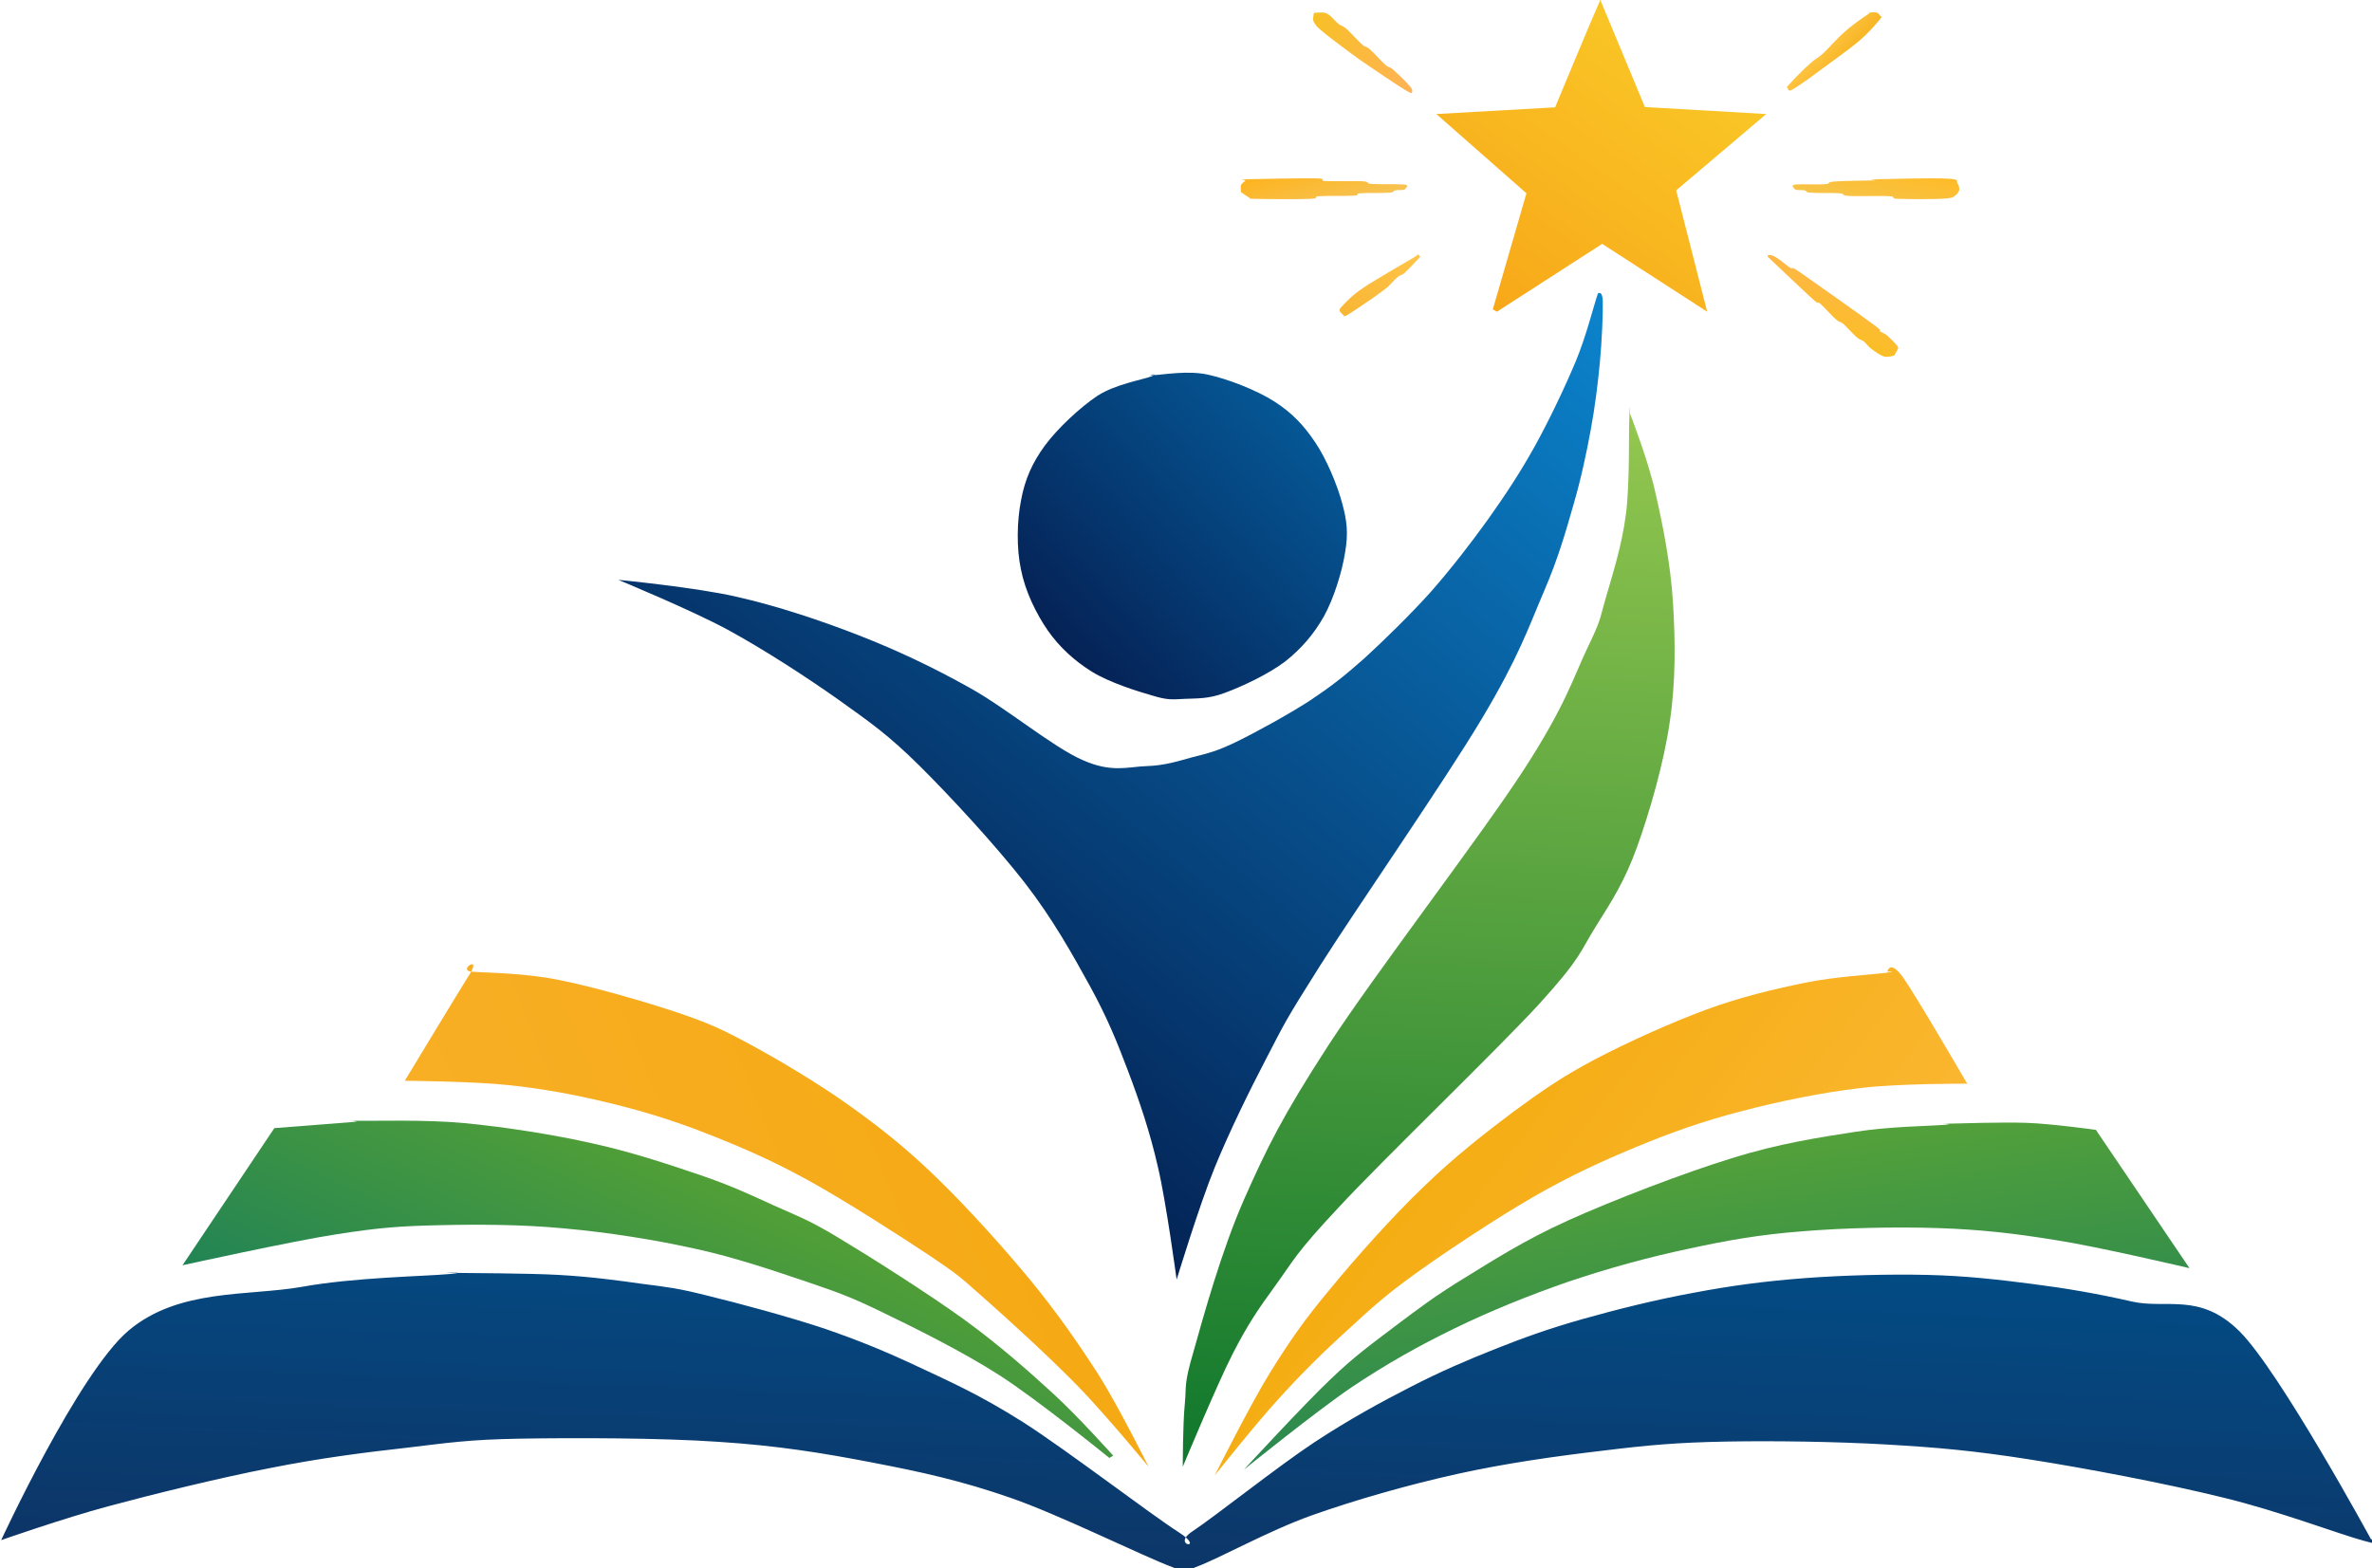
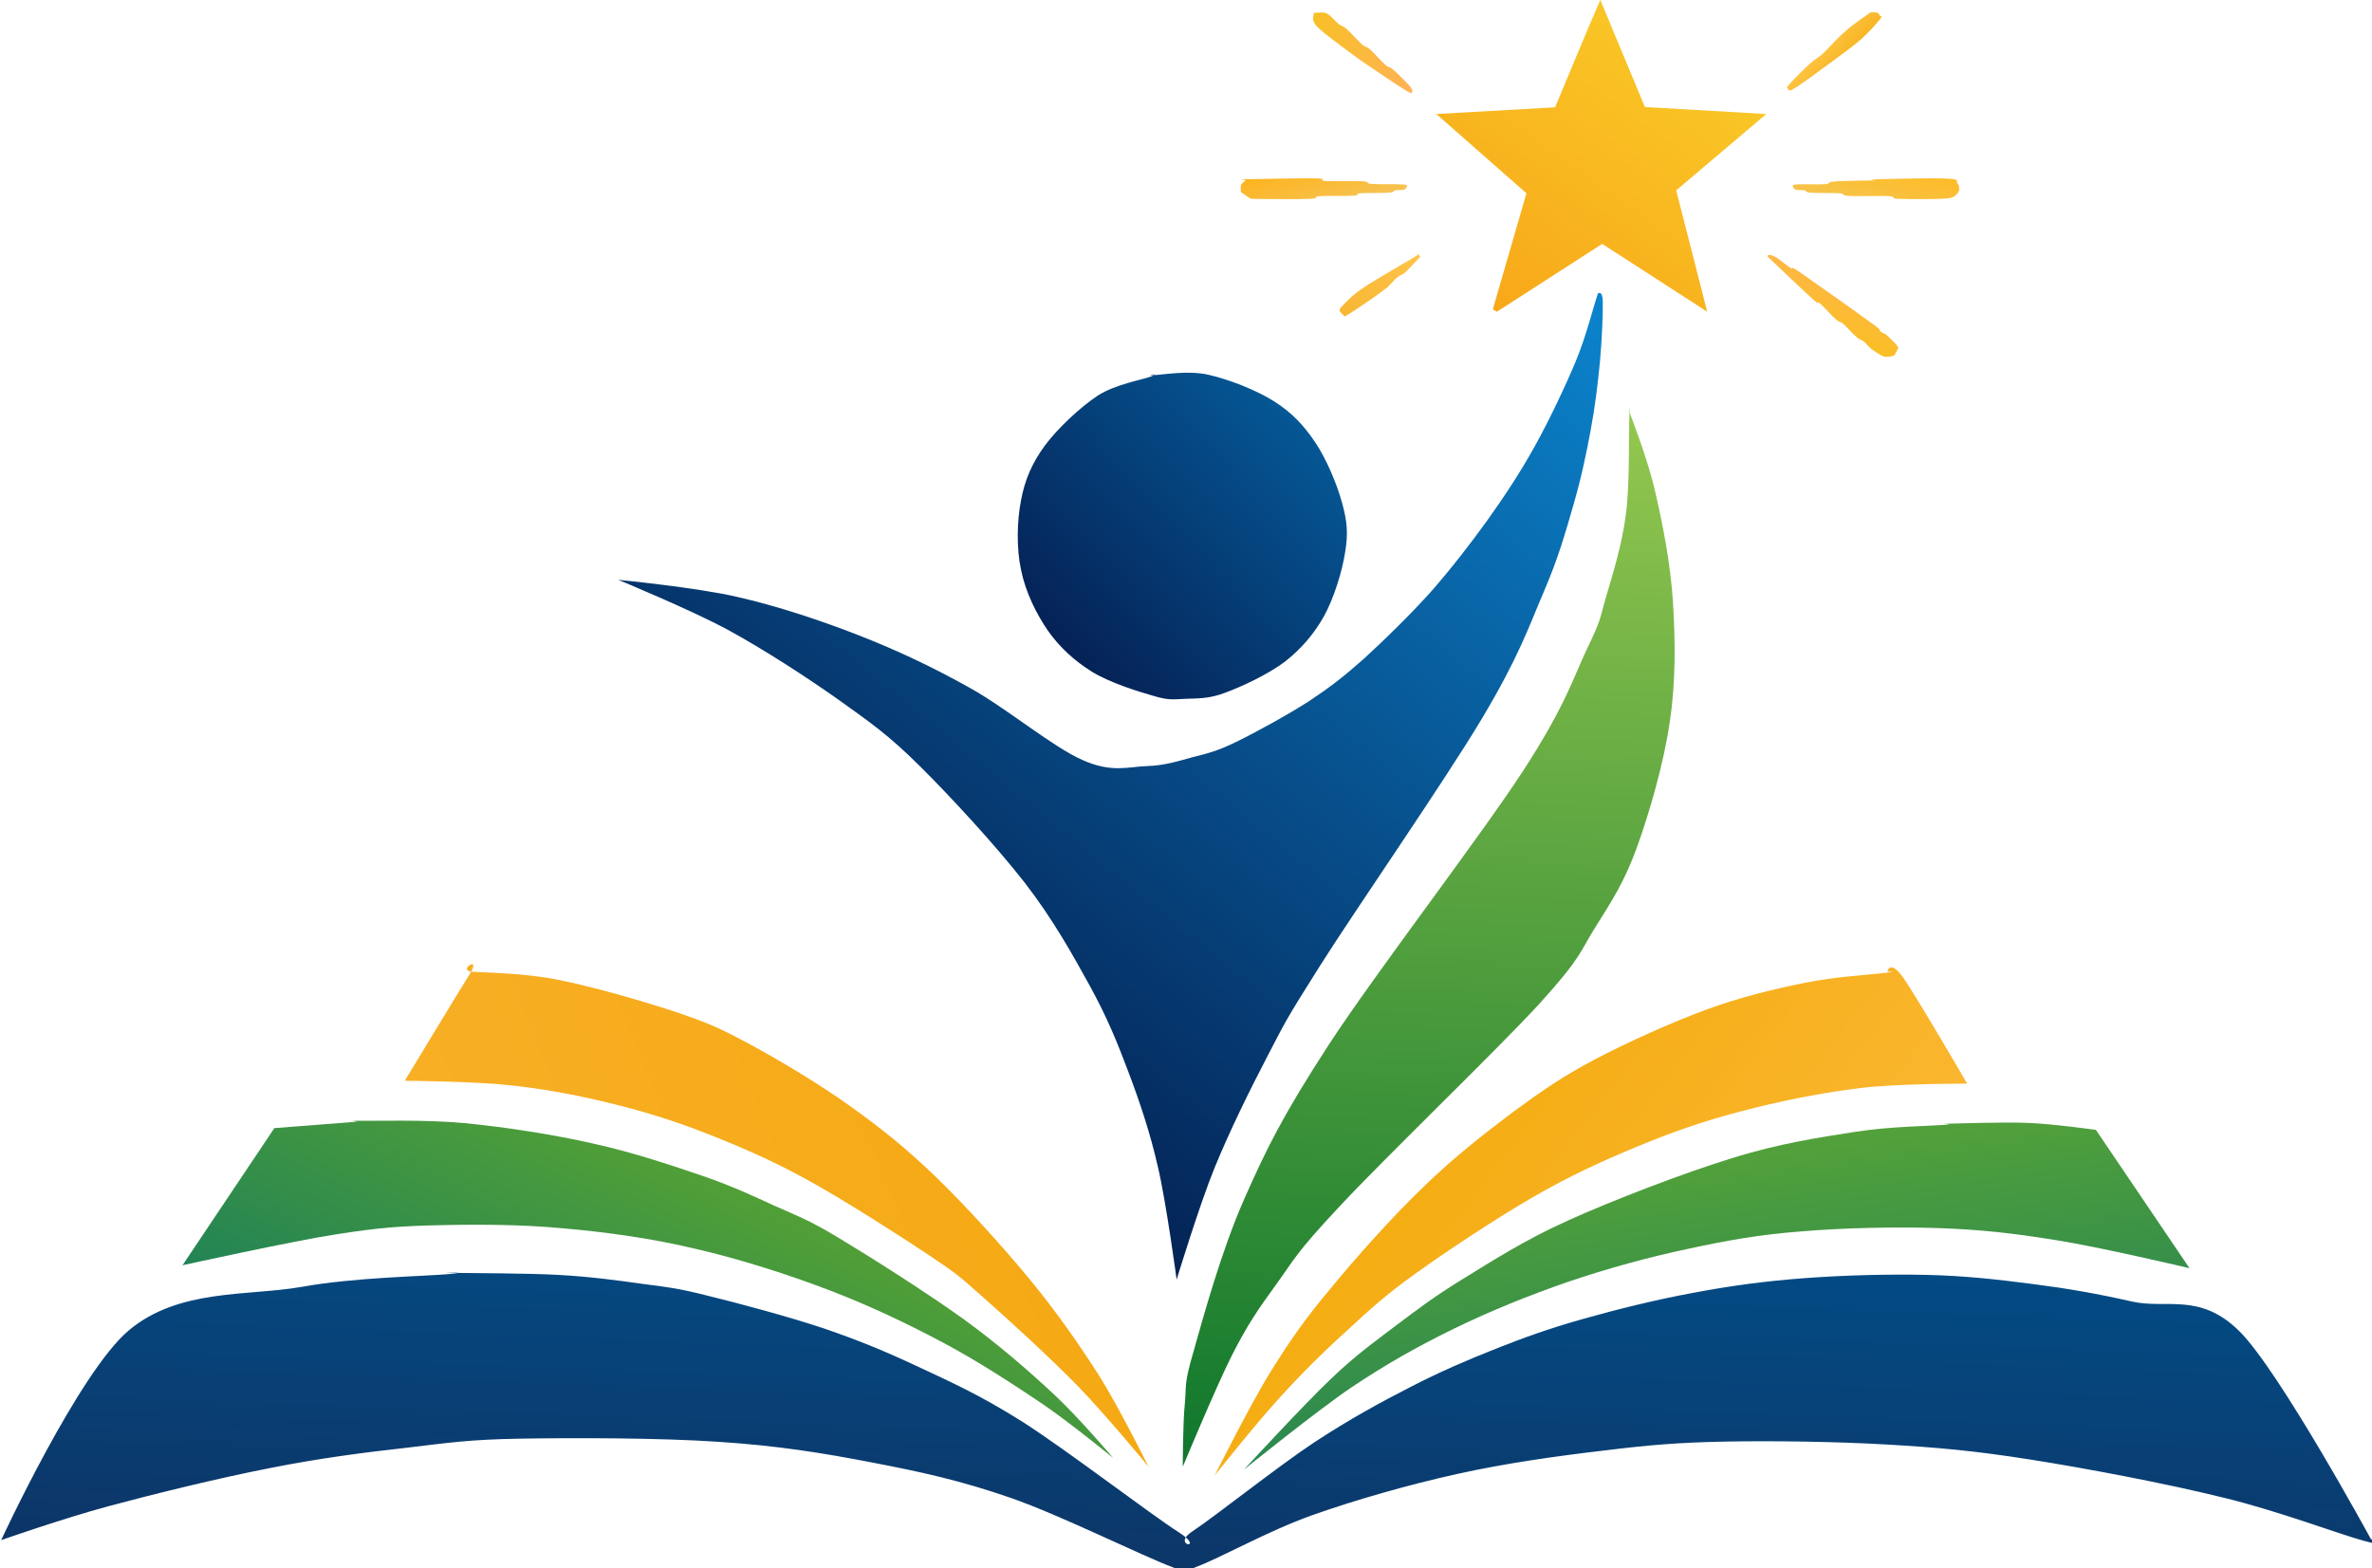
<svg xmlns="http://www.w3.org/2000/svg" viewBox="0 0 811 536" role="img" aria-label="Axis Learning">
  <defs>
    <linearGradient id="g0" gradientUnits="userSpaceOnUse" x1="403.1" y1="541.3" x2="407.5" y2="426.4">
      <stop offset="0" stop-color="#0d3567" />
      <stop offset="1" stop-color="#034b84" />
    </linearGradient>
    <linearGradient id="g1" gradientUnits="userSpaceOnUse" x1="331.1" y1="378.9" x2="554.2" y2="106.7">
      <stop offset="0" stop-color="#042355" />
      <stop offset="1" stop-color="#0b84cd" />
    </linearGradient>
    <linearGradient id="g2" gradientUnits="userSpaceOnUse" x1="493.7" y1="505.3" x2="511.4" y2="138.8">
      <stop offset="0" stop-color="#0f772d" />
      <stop offset="1" stop-color="#94c74f" />
    </linearGradient>
    <linearGradient id="g3" gradientUnits="userSpaceOnUse" x1="362.9" y1="220.8" x2="443.8" y2="144.6">
      <stop offset="0" stop-color="#052256" />
      <stop offset="1" stop-color="#055795" />
    </linearGradient>
    <linearGradient id="g4" gradientUnits="userSpaceOnUse" x1="627.3" y1="474.2" x2="615.7" y2="389.4">
      <stop offset="0" stop-color="#2a8850" />
      <stop offset="1" stop-color="#53a13a" />
    </linearGradient>
    <linearGradient id="g5" gradientUnits="userSpaceOnUse" x1="160.4" y1="477.2" x2="203.2" y2="384.0">
      <stop offset="0" stop-color="#228455" />
      <stop offset="1" stop-color="#519f37" />
    </linearGradient>
    <linearGradient id="g6" gradientUnits="userSpaceOnUse" x1="519.8" y1="354.7" x2="623.2" y2="433.8">
      <stop offset="0" stop-color="#f5ad13" />
      <stop offset="1" stop-color="#fab62f" />
    </linearGradient>
    <linearGradient id="g7" gradientUnits="userSpaceOnUse" x1="332.3" y1="350.9" x2="158.6" y2="420.4">
      <stop offset="0" stop-color="#f5a914" />
      <stop offset="1" stop-color="#f8af25" />
    </linearGradient>
    <linearGradient id="g8" gradientUnits="userSpaceOnUse" x1="512.0" y1="106.7" x2="574.9" y2="18.1">
      <stop offset="0" stop-color="#f8a819" />
      <stop offset="1" stop-color="#f9c626" />
    </linearGradient>
    <linearGradient id="g9" gradientUnits="userSpaceOnUse" x1="445.5" y1="56.3" x2="449.2" y2="71.4">
      <stop offset="0" stop-color="#feb31e" />
      <stop offset="1" stop-color="#f7c24f" />
    </linearGradient>
    <linearGradient id="g10" gradientUnits="userSpaceOnUse" x1="646.8" y1="57.2" x2="644.2" y2="70.2">
      <stop offset="0" stop-color="#febb28" />
      <stop offset="1" stop-color="#f7c347" />
    </linearGradient>
    <linearGradient id="g11" gradientUnits="userSpaceOnUse" x1="626.5" y1="115.0" x2="632.9" y2="97.1">
      <stop offset="0" stop-color="#fabe25" />
      <stop offset="1" stop-color="#feb745" />
    </linearGradient>
    <linearGradient id="g12" gradientUnits="userSpaceOnUse" x1="448.0" y1="14.2" x2="483.3" y2="17.7">
      <stop offset="0" stop-color="#f7c026" />
      <stop offset="1" stop-color="#ffb354" />
    </linearGradient>
    <linearGradient id="g13" gradientUnits="userSpaceOnUse" x1="630.8" y1="18.4" x2="625.1" y2="13.3">
      <stop offset="0" stop-color="#f8b728" />
      <stop offset="1" stop-color="#fec442" />
    </linearGradient>
    <linearGradient id="g14" gradientUnits="userSpaceOnUse" x1="463.2" y1="109.4" x2="478.4" y2="83.2">
      <stop offset="0" stop-color="#f8b634" />
      <stop offset="1" stop-color="#ffc448" />
    </linearGradient>
  </defs>
  <path fill="url(#g0)" fill-rule="evenodd" d="M154.3 435.3C160.5 435.4 180.1 435.4 191 436C201.9 436.6 211.4 437.9 219.9 439.1C228.4 440.2 231.6 440.5 241.9 443.1C252.2 445.6 269.7 450.3 281.7 454.3C293.6 458.4 302.4 462 313.7 467.3C325 472.6 334.8 476.9 349.7 486.3C364.6 495.8 393.3 517.8 403 524C412.7 530.2 400 528.8 407.7 523.7C415.4 518.6 436.9 501.5 449.3 493.3C461.8 485.1 472 479.6 482.3 474.3C492.6 469 501.5 465.2 511.3 461.3C521.1 457.4 529.8 454.3 541.1 451.1C552.4 447.9 566.4 444.4 579.1 442.1C591.7 439.7 603.7 438.1 617.1 437.1C630.4 436.1 646 435.7 659 436C672 436.3 683.3 437.6 694.9 439.1C706.6 440.6 717.1 442.4 728.9 445.1C740.7 447.8 752.1 441.8 765.7 455.3C779.3 468.8 810.6 526.3 810.6 526.3C810.6 526.3 816.5 529.3 808.1 526.9C799.6 524.6 779 516.7 759.9 512.1C740.9 507.4 713.1 502.1 693.9 499.1C674.8 496.1 662.3 495 645 494C627.7 493 606.2 492.7 590 493C573.8 493.3 563.4 494.2 548.1 496.1C532.7 497.9 514.7 500.4 498.1 504.1C481.4 507.8 463.2 513 448.3 518.3C433.5 523.6 416.8 533 408.9 535.9C401.1 538.9 411.5 539.9 401 536C390.5 532.1 362.9 518.3 345.7 512.3C328.5 506.3 314.6 503.3 297.9 500.1C281.3 496.9 265.9 494.4 245.9 493.1C225.9 491.7 195.8 491.7 178 492C160.2 492.3 153.4 493.4 139.1 495.1C124.7 496.7 109.1 498.7 92.1 502.1C75.1 505.4 52.3 511 37.1 515.1C21.8 519.2 0.4 526.7 0.4 526.7C0.4 526.7 26.9 469.4 44 455C61.1 440.6 84.8 443.3 103.1 440.1C121.3 436.8 145.1 436.5 153.7 435.7C162.2 434.9 148.1 435.3 154.3 435.3Z" />
  <path fill="url(#g1)" fill-rule="evenodd" d="M546.3 100.4C546.3 100.4 547.9 99.1 548 103C548.1 106.9 547.7 116.7 547 124C546.3 131.3 545.4 138.8 543.9 146.9C542.4 155.1 540.6 163.6 537.9 172.9C535.2 182.2 532.9 190.6 527.7 202.7C522.5 214.8 519.4 224.4 506.7 245.7C494 267 463.5 311 451.3 330.3C439.1 349.6 439.3 349.8 433.3 361.3C427.3 372.8 420.5 386.6 415.3 399.3C410.1 412 402.3 437.6 402.3 437.6C402.3 437.6 398.7 410.9 395.9 399.1C393.2 387.2 389.6 376.6 385.7 366.3C381.8 356 378.6 348.1 372.7 337.3C366.8 326.6 360 314.3 350.3 301.8C340.5 289.2 324.8 272.2 314.3 261.8C303.7 251.3 297.6 247.1 286.7 239.3C275.8 231.6 261.2 222.1 248.7 215.3C236.1 208.5 211.4 198.3 211.4 198.3C211.4 198.3 238.2 200.9 251.9 204.1C265.6 207.2 280.4 212.1 293.7 217.3C307 222.5 319 228.2 331.7 235.3C344.4 242.4 360 255.5 370.1 259.9C380.1 264.4 385.7 262.2 392 262C398.3 261.8 402.8 260.3 407.9 258.9C413.1 257.6 416.1 256.9 422.7 253.7C429.3 250.5 440.4 244.4 447.7 239.7C454.9 234.9 459.3 231.5 466.3 225.3C473.2 219 482.2 210.2 489.3 202.3C496.3 194.3 502.8 185.9 508.7 177.7C514.6 169.4 519.7 161.7 524.7 152.7C529.7 143.7 535.1 132.3 538.7 123.7C542.3 115.1 544.8 104.9 546.1 101.1C547.3 97.2 546.3 100.4 546.3 100.4Z" />
  <path fill="url(#g2)" fill-rule="evenodd" d="M557.3 141.4C557.3 141.4 563.5 157.3 565.9 168.1C568.4 178.8 571.2 192.9 572 206C572.8 219.1 573 233 570.9 246.9C568.9 260.9 563.9 278.1 559.7 289.7C555.5 301.3 551.3 307.8 545.7 316.7C540.1 325.6 540.9 327.2 526.3 343.3C511.6 359.3 472.7 396.7 457.8 412.8C442.8 428.8 442.4 430.9 436.3 439.3C430.2 447.7 426.6 452.9 421.3 463.3C416 473.7 404.4 501.6 404.4 501.6C404.4 501.6 404.4 486.7 405.1 480.1C405.7 473.5 404.7 473.7 408.1 462.1C411.4 450.4 417.6 427.8 425.3 410.3C433 392.9 438.4 381.8 454.3 357.3C470.2 332.9 506 286.3 520.7 263.7C535.4 241.1 538 231.5 542.7 221.7C547.4 211.9 546.7 212.6 548.9 204.9C551.1 197.3 554.6 186.4 555.9 175.9C557.3 165.5 556.8 147.8 557.1 142.1C557.3 136.3 557.3 141.4 557.3 141.4Z" />
  <path fill="url(#g3)" fill-rule="evenodd" d="M394.3 128.3C397.5 128.2 406 126.6 412.9 128.1C419.8 129.6 429.6 133.4 435.7 137.3C441.8 141.2 445.8 145.5 449.7 151.3C453.6 157.1 457.2 165.8 458.9 172.1C460.6 178.3 461 182.5 459.9 188.9C458.9 195.4 456.1 204.5 452.7 210.7C449.2 216.9 444.9 221.9 439.3 226.3C433.6 230.6 424.6 234.8 418.9 236.9C413.2 239.1 409.1 238.8 405 239C400.9 239.2 399.3 239.5 394.1 237.9C388.8 236.4 379.3 233.4 373.3 229.7C367.4 226 362.4 221.5 358.3 215.7C354.3 209.9 350.6 202.4 349.1 194.9C347.5 187.5 347.7 178.2 349.1 171.1C350.4 164 352.9 158.3 357.3 152.3C361.7 146.4 369.3 139.3 375.3 135.3C381.4 131.4 390.5 129.9 393.7 128.7C396.9 127.5 391.1 128.4 394.3 128.3Z" />
  <path fill="url(#g4)" fill-rule="evenodd" d="M665.3 384.3C670 384.2 684.4 383.7 693 384C701.6 384.3 716.6 386.4 716.6 386.4L748.6 433.7C748.6 433.7 717.2 426.3 702.9 424.1C688.7 421.8 677.5 420.5 663 420C648.5 419.5 630.4 419.9 616.1 421.1C601.7 422.2 590.4 424.2 577.1 427.1C563.8 429.9 549.6 433.8 536.3 438.3C523 442.9 509.6 448.3 497.3 454.3C485 460.3 474.3 466.3 462.3 474.3C450.3 482.4 425.3 502.6 425.3 502.6C425.3 502.6 446.1 480 454.8 471.8C463.4 463.5 469.7 459.1 477.3 453.3C484.9 447.6 490.5 443.3 500.3 437.3C510.1 431.3 521 424.2 536.3 417.3C551.6 410.4 575.8 401.1 592.1 396.1C608.4 391 622 389 634.1 387.1C646.2 385.2 659.5 385.1 664.7 384.7C669.9 384.2 660.6 384.4 665.3 384.3Z" />
-   <path fill="url(#g5)" fill-rule="evenodd" d="M121.3 383.3C127.7 383.4 145.3 382.8 158.9 384.1C172.5 385.4 189.3 388 202.9 391.1C216.6 394.1 230.4 398.8 240.7 402.3C251 405.9 257 408.8 264.7 412.3C272.4 415.8 275.9 416.8 286.7 423.3C297.5 429.8 317.4 442.4 329.7 451.3C341.9 460.2 351.8 469 360.3 476.8C368.7 484.5 380.6 497.8 380.6 497.8L379.3 498.6C379.3 498.6 354.8 478.7 341.7 470.3C328.6 461.9 311.7 453.6 300.7 448.3C289.7 443 286.1 441.9 275.7 438.3C265.2 434.8 251.7 430.1 237.9 427.1C224.1 424 207.6 421.4 192.9 420.1C178.3 418.7 163 418.7 150 419C137 419.3 129.7 419.8 115.1 422.1C100.5 424.3 62.4 432.7 62.4 432.7L93.8 385.8C93.8 385.8 116.1 384.1 120.7 383.7C125.3 383.3 114.9 383.3 121.3 383.3Z" />
+   <path fill="url(#g5)" fill-rule="evenodd" d="M121.3 383.3C127.7 383.4 145.3 382.8 158.9 384.1C172.5 385.4 189.3 388 202.9 391.1C216.6 394.1 230.4 398.8 240.7 402.3C251 405.9 257 408.8 264.7 412.3C272.4 415.8 275.9 416.8 286.7 423.3C297.5 429.8 317.4 442.4 329.7 451.3C341.9 460.2 351.8 468.9 360.3 476.8C368.7 484.6 380.6 498.6 380.6 498.6C380.6 498.6 366.3 486.9 356.7 480.3C347 473.8 334.9 465.8 322.7 459.3C310.5 452.8 297.8 446.7 283.7 441.3C269.6 435.9 253.1 430.6 237.9 427.1C222.8 423.5 207.6 421.4 192.9 420.1C178.3 418.7 163 418.7 150 419C137 419.3 129.7 419.8 115.1 422.1C100.5 424.3 62.4 432.7 62.4 432.7L93.8 385.8C93.8 385.8 116.1 384.1 120.7 383.7C125.3 383.3 114.9 383.3 121.3 383.3Z" />
  <path fill="url(#g6)" fill-rule="evenodd" d="M645.3 332.3C645.3 332.3 646.1 327.9 650.7 334.3C655.2 340.7 672.6 370.6 672.6 370.6C672.6 370.6 649 370.5 636.1 372.1C623.1 373.6 607.9 376.7 595.1 380.1C582.3 383.4 571.1 387.4 559.3 392.3C547.5 397.2 536.8 402.1 524.3 409.3C511.8 416.5 494.9 427.7 484.3 435.3C473.7 442.9 468.7 447.5 460.8 454.8C452.8 462 444.3 470.4 436.8 478.8C429.2 487.1 415.3 504.6 415.3 504.6C415.3 504.6 427.7 479.9 434.3 469.3C440.9 458.7 446 451.3 454.8 440.8C463.5 430.2 476.3 415.8 486.8 405.8C497.2 395.7 507.6 387.6 517.3 380.3C527.1 373.1 534.3 368.1 545.3 362.3C556.3 356.5 571.4 349.7 583.3 345.3C595.3 340.9 606.8 338.2 617.1 336.1C627.3 334 640 333.3 644.7 332.7C649.4 332.1 645.3 332.3 645.3 332.3Z" />
  <path fill="url(#g7)" fill-rule="evenodd" d="M161.3 332.3C166.3 332.7 179.2 332.7 190.9 335.1C202.7 337.4 220.7 342.6 231.7 346.3C242.6 350 246.9 352 256.7 357.3C266.5 362.6 280.1 370.7 290.7 378.3C301.3 385.9 310 392.8 320.3 402.8C330.5 412.7 343 426.5 352.3 437.8C361.5 449 368.9 459.7 375.7 470.3C382.4 480.9 392.7 501.6 392.7 501.6C392.7 501.6 377.7 483.4 368.3 473.8C358.8 464.1 344.7 451.2 336.3 443.8C327.8 436.3 327.8 436.1 317.7 429.3C307.6 422.6 288.5 410.3 275.7 403.3C262.9 396.3 252 391.7 240.7 387.3C229.4 382.9 219.1 379.8 207.9 377.1C196.8 374.4 185.5 372.3 173.9 371.1C162.3 369.8 138.4 369.6 138.4 369.6C138.4 369.6 156.9 339 160.8 332.8C164.6 326.5 156.3 331.9 161.3 332.3Z" />
  <path fill="url(#g8)" fill-rule="evenodd" d="M547.3 0.3L562.4 36.6L603.9 39L573.1 65.1L583.7 106.6L547.8 83.4L511.8 106.6L510.4 105.8L521.9 66.1L491.1 39L531.7 36.7C531.7 36.7 544.1 6.8 546.8 0.8C549.4 -5.3 547.3 0.3 547.3 0.3Z" />
  <path fill="url(#g9)" fill-rule="evenodd" d="M426.3 61.3C430.4 61.2 445.5 60.9 450 61C454.5 61.1 450.4 61.8 453.1 61.9C455.7 62.1 463.3 61.8 466 62C468.7 62.2 466.7 62.8 469.1 62.9C471.4 63.1 478 62.9 479.9 63.1C481.9 63.2 480.9 64 480.9 64C480.9 64 480.6 64.8 479.9 64.9C479.3 65.1 477.9 64.9 477.1 65.1C476.2 65.2 476.9 65.8 474.9 65.9C472.9 66.1 467.1 65.9 465.1 66.1C463.1 66.2 465.3 66.8 462.9 66.9C460.6 67.1 453.6 66.9 451.1 67.1C448.6 67.2 451.7 67.8 448 68C444.3 68.2 432.4 68.1 429 68C425.6 67.9 428.1 68.1 427.3 67.7C426.5 67.3 424.3 65.7 424.3 65.7C424.3 65.7 424.1 64 424.3 63.3C424.6 62.7 425.4 62.1 425.8 61.8C426.1 61.4 422.3 61.4 426.3 61.3Z" />
  <path fill="url(#g10)" fill-rule="evenodd" d="M641.3 61.3C645.5 61.2 661.3 60.8 665.9 61.1C670.6 61.3 668.6 62.1 669.3 62.8C669.9 63.4 669.9 64.9 669.9 64.9C669.9 64.9 669.5 66.2 668.7 66.7C667.9 67.2 668.2 67.7 664.9 67.9C661.7 68.2 652.2 68.1 649 68C645.8 67.9 648.8 67.2 645.9 67.1C643.1 66.9 634.8 67.2 632 67C629.2 66.8 631.1 66.2 628.9 66.1C626.8 65.9 621.1 66.1 619.1 65.9C617.1 65.8 617.8 65.2 616.9 65.1C616.1 64.9 614.7 65.1 614.1 64.9C613.4 64.8 613.1 64 613.1 64C613.1 64 612.3 63.2 614.1 63.1C615.9 62.9 621.8 63.2 624 63C626.2 62.8 624.3 62.3 627.1 62.1C629.8 61.8 638.3 61.8 640.7 61.7C643.1 61.6 637.1 61.4 641.3 61.3Z" />
  <path fill="url(#g11)" fill-rule="evenodd" d="M604.4 87.3C604.4 87.3 605.1 87.1 605.7 87.3C606.2 87.5 606.6 87.6 607.7 88.3C608.8 89 611 90.9 612.3 91.7C613.6 92.5 611 90.1 615.7 93.3C620.3 96.5 635.7 107.4 640.3 110.8C644.8 114.1 641.9 112.6 642.8 113.3C643.6 113.9 644.3 113.9 645.3 114.8C646.2 115.6 648.1 117.5 648.7 118.3C649.3 119.1 648.9 119.1 648.7 119.7C648.5 120.2 647.6 121.6 647.6 121.6C647.6 121.6 645.4 122.3 644.1 121.9C642.8 121.5 640.9 120.1 639.8 119.3C638.6 118.4 638.1 117.4 637.3 116.8C636.4 116.1 635.9 116.3 634.8 115.3C633.6 114.3 631.4 111.8 630.3 110.8C629.1 109.8 629.1 110.4 627.8 109.3C626.4 108.1 623.6 104.9 622.3 103.8C620.9 102.6 622.7 104.9 619.8 102.3C616.8 99.6 604.4 87.8 604.4 87.8L604.4 87.3Z" />
  <path fill="url(#g12)" fill-rule="evenodd" d="M449.4 4.4C449.4 4.4 451.8 4.2 452.7 4.3C453.6 4.5 453.8 4.7 454.7 5.3C455.5 6 456.8 7.5 457.8 8.3C458.7 9 458.9 8.6 460.3 9.8C461.6 10.9 464.4 14.1 465.8 15.3C467.1 16.4 466.9 15.6 468.3 16.8C469.6 17.9 472.4 21.1 473.8 22.3C475.1 23.4 474.8 22.5 476.3 23.8C477.7 25 481.2 28.4 482.3 29.8C483.3 31.1 482.7 31.6 482.7 31.6C482.7 31.6 483.2 32.5 480.3 30.7C477.4 28.9 469.9 23.9 465.3 20.7C460.7 17.4 455.4 13.4 452.8 11.3C450.1 9.1 449.9 8.7 449.3 7.7C448.7 6.7 449.1 5.6 449.1 5.1C449.1 4.5 449.4 4.4 449.4 4.4Z" />
  <path fill="url(#g13)" fill-rule="evenodd" d="M639.3 4.3C639.8 4.2 641.1 4.1 641.7 4.3C642.3 4.5 642.5 4.9 642.7 5.3C642.9 5.7 643.9 5.2 642.7 6.7C641.4 8.2 639.3 10.9 635.3 14.3C631.3 17.6 622.4 23.9 618.7 26.7C614.9 29.4 613.9 30 612.7 30.7C611.5 31.3 611.4 30.6 611.4 30.6L611.1 30C611.1 30 610.5 30.1 611.8 28.8C613 27.4 616.8 23.5 618.8 21.8C620.7 20 621.3 20.1 623.3 18.3C625.3 16.4 628.2 13 630.8 10.8C633.3 8.5 637.3 5.8 638.8 4.8C640.2 3.7 638.8 4.4 639.3 4.3Z" />
  <path fill="url(#g14)" fill-rule="evenodd" d="M484.3 87.3C484.5 87.2 485 87.1 485 87.1L485.6 87.8C485.6 87.8 481.6 92.1 480.3 93.3C478.9 94.4 478.8 93.9 477.8 94.8C476.8 95.6 475.6 97.1 474.3 98.3C472.9 99.4 471.9 100.1 469.7 101.7C467.4 103.3 462.4 106.7 460.7 107.7C459 108.7 459.7 107.9 459.3 107.7C458.9 107.5 458.3 106.7 458.3 106.7C458.3 106.7 457.4 106.1 458.8 104.8C460.1 103.4 462.1 101.1 466.3 98.3C470.5 95.5 480.8 89.6 483.8 87.8C486.8 85.9 484.1 87.4 484.3 87.3Z" />
</svg>
